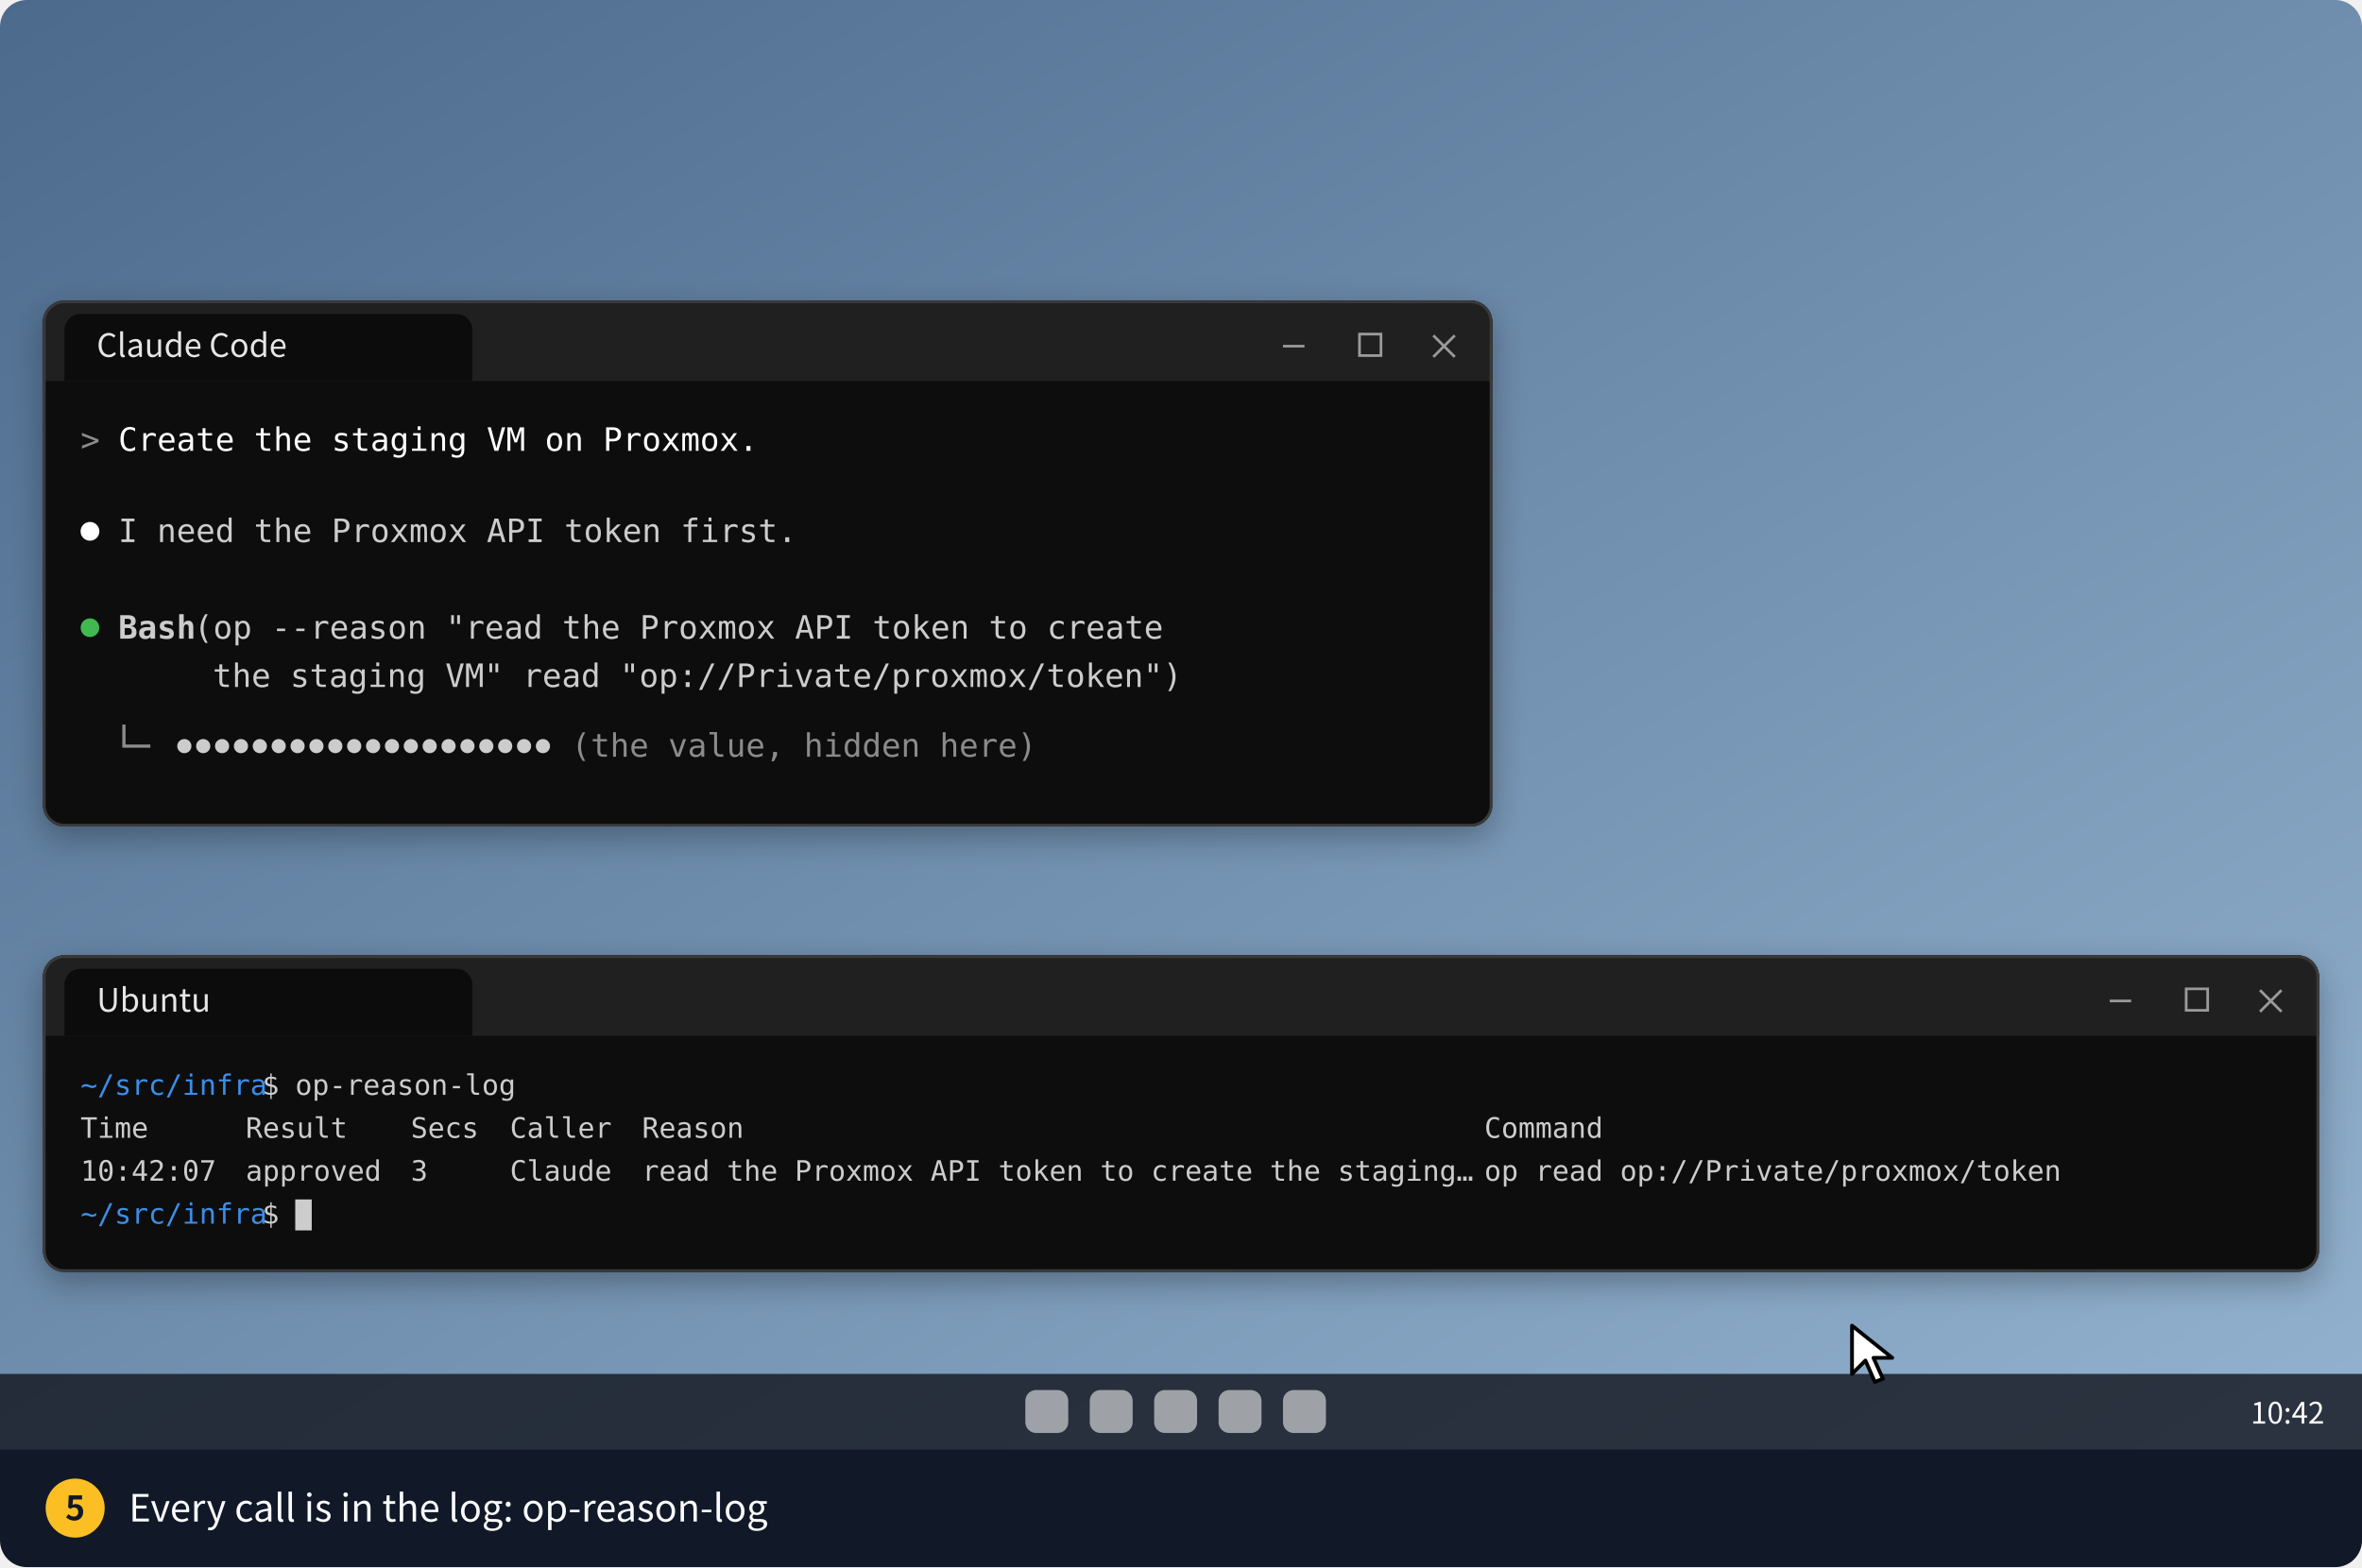
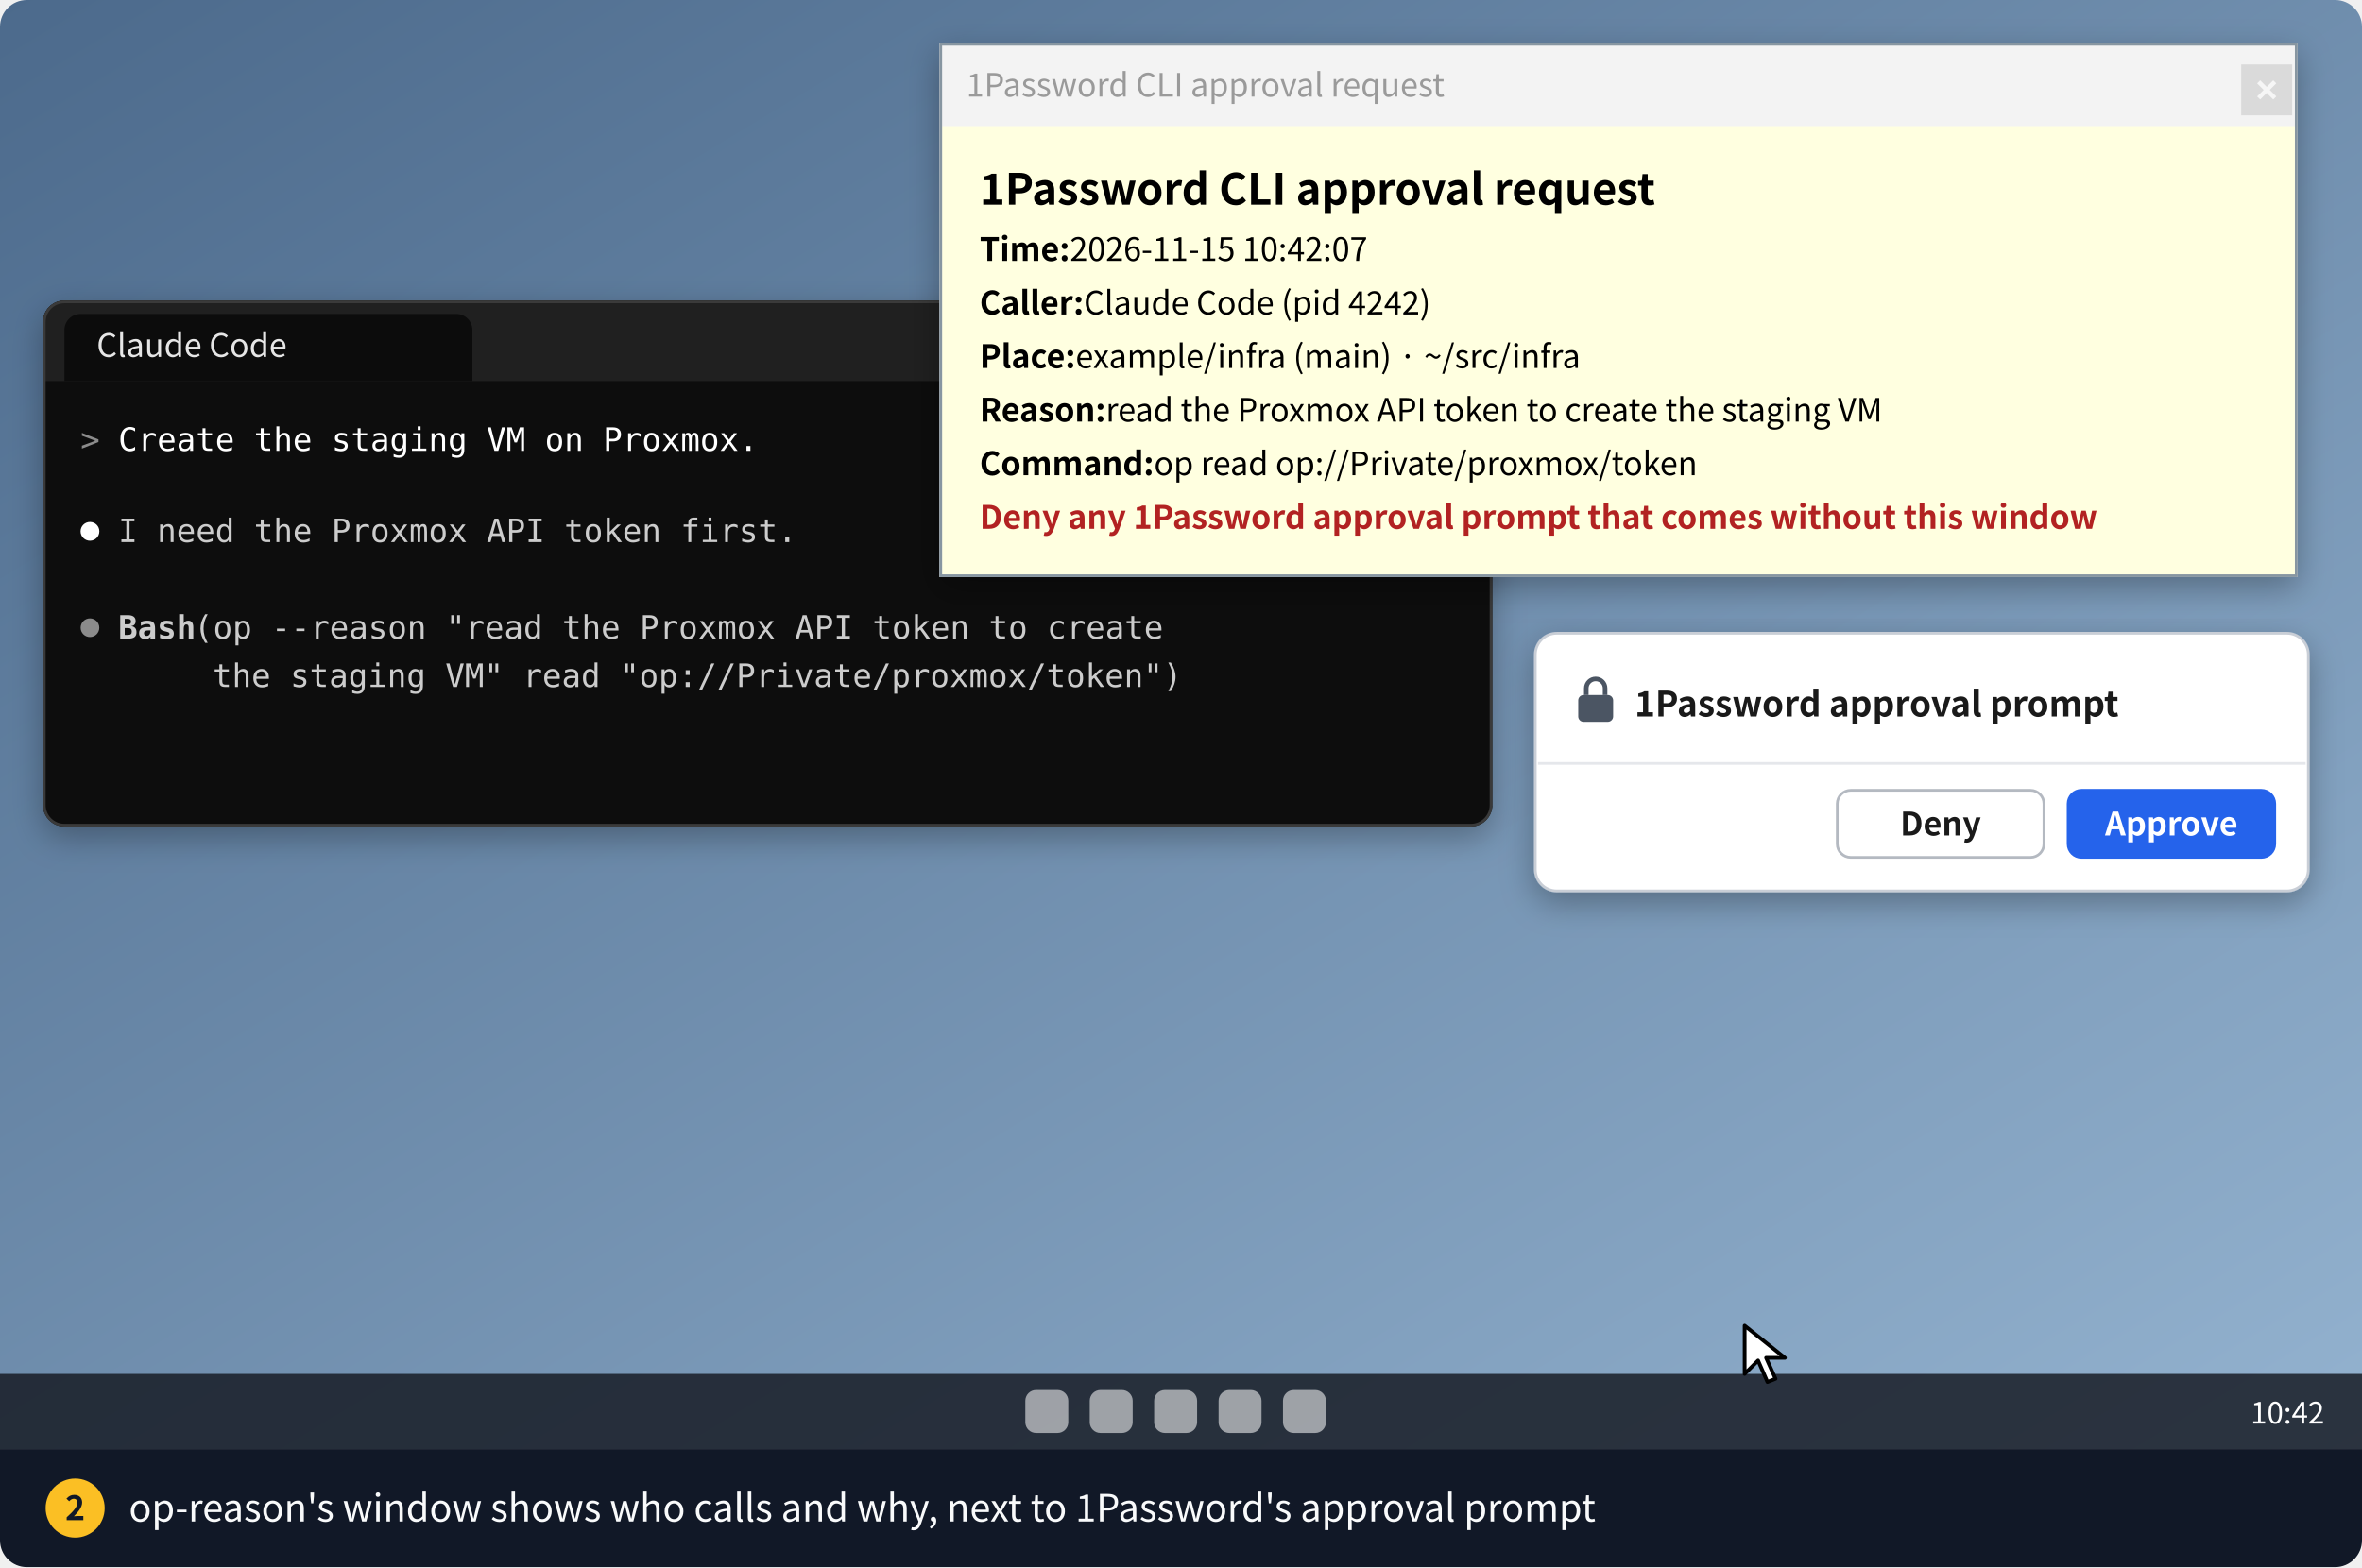
<svg xmlns="http://www.w3.org/2000/svg" width="880" height="584" viewBox="0 0 880 584" role="img" aria-labelledby="title desc">
  <style>
text{font-family:"Segoe UI", "Yu Gothic UI", Meiryo, "Hiragino Sans", "Hiragino Kaku Gothic ProN", "Noto Sans CJK JP", "Noto Sans JP", system-ui, sans-serif}
.m{font-family:"Cascadia Mono", Consolas, Menlo, "DejaVu Sans Mono", "Noto Sans Mono", "Noto Sans Mono CJK JP", "BIZ UDGothic", ui-monospace, monospace}
.b{font-weight:700}
.tb{transform-box:fill-box;transform-origin:50% 50%}
.blink{animation:blink 1s step-end infinite}@keyframes blink{50%{opacity:0}}
@keyframes k1{0%{opacity:0;animation-timing-function:step-end}5.93%{opacity:1;animation-timing-function:step-end}100%{opacity:1}}
.k1{opacity:1;animation:k1 13.5s infinite}
@keyframes k2{0%{fill:#8b8b8b;animation-timing-function:step-end}45.19%{fill:#3fb950;animation-timing-function:step-end}100%{fill:#3fb950}}
- .k2{fill:#3fb950;animation:k2 13.5s infinite}
+ .k2{fill:#8b8b8b;animation:k2 13.5s infinite}
@keyframes k3{0%{opacity:0;animation-timing-function:step-end}45.19%{opacity:1;animation-timing-function:step-end}100%{opacity:1}}
- .k3{opacity:1;animation:k3 13.5s infinite}
+ .k3{opacity:0;animation:k3 13.5s infinite}
@keyframes k4{0%{opacity:0;animation-timing-function:step-end}42.22%{opacity:.22;animation-timing-function:step-end}43.56%{opacity:0;animation-timing-function:step-end}100%{opacity:0}}
.k4{opacity:0;animation:k4 13.5s infinite}
@keyframes k5{0%{opacity:0;animation-timing-function:step-end}11.48%{opacity:0;animation-timing-function:ease-out}12.96%{opacity:1;animation-timing-function:step-end}43.33%{opacity:1;animation-timing-function:ease-out}44.81%{opacity:0;animation-timing-function:step-end}100%{opacity:0}}
- .k5{opacity:0;animation:k5 13.5s infinite}
+ .k5{opacity:1;animation:k5 13.5s infinite}
@keyframes k6{0%{opacity:0;animation-timing-function:step-end}17.04%{opacity:0;animation-timing-function:ease}18.89%{opacity:1;animation-timing-function:step-end}22.96%{opacity:1;animation-timing-function:ease}24.81%{opacity:0;animation-timing-function:step-end}100%{opacity:0}}
.k6{opacity:0;animation:k6 13.5s infinite}
@keyframes k7{0%{opacity:0;animation-timing-function:step-end}23.7%{opacity:0;animation-timing-function:ease}25.56%{opacity:1;animation-timing-function:step-end}33.33%{opacity:1;animation-timing-function:ease}35.19%{opacity:0;animation-timing-function:step-end}100%{opacity:0}}
.k7{opacity:0;animation:k7 13.5s infinite}
@keyframes k8{0%{opacity:0;transform:translateY(-8px);animation-timing-function:step-end}10.37%{opacity:0;transform:translateY(-8px);animation-timing-function:ease-out}12.59%{opacity:1;transform:translateY(0);animation-timing-function:step-end}55.56%{opacity:1;transform:translateY(0);animation-timing-function:ease-out}57.78%{opacity:0;transform:translateY(-8px);animation-timing-function:step-end}100%{opacity:0;transform:translateY(-8px)}}
- .k8{opacity:0;transform:translateY(-8px);animation:k8 13.5s infinite}
+ .k8{opacity:1;transform:translateY(0);animation:k8 13.5s infinite}
@keyframes k9{0%{opacity:0;animation-timing-function:step-end}65.93%{opacity:0;animation-timing-function:ease-out}68.15%{opacity:1;animation-timing-function:step-end}100%{opacity:1}}
- .k9{opacity:1;animation:k9 13.5s infinite}
+ .k9{opacity:0;animation:k9 13.5s infinite}
@keyframes k10{0%{opacity:0;animation-timing-function:step-end}65.93%{opacity:1;animation-timing-function:step-end}69.63%{opacity:0;animation-timing-function:step-end}100%{opacity:0}}
.k10{opacity:0;animation:k10 13.5s infinite}
@keyframes k11{0%{opacity:0;animation-timing-function:step-end}69.63%{opacity:1;animation-timing-function:step-end}100%{opacity:1}}
- .k11{opacity:1;animation:k11 13.5s infinite}
+ .k11{opacity:0;animation:k11 13.5s infinite}
@keyframes k12{0%{opacity:0;animation-timing-function:step-end}71.85%{opacity:0;animation-timing-function:ease}73.7%{opacity:1;animation-timing-function:step-end}85.93%{opacity:1;animation-timing-function:ease}87.78%{opacity:0;animation-timing-function:step-end}100%{opacity:0}}
.k12{opacity:0;animation:k12 13.5s infinite}
- @keyframes k13{0%{transform:translate(650px,494px);animation-timing-function:step-end}35.56%{transform:translate(650px,494px);animation-timing-function:cubic-bezier(.4,.1,.2,1)}41.48%{transform:translate(809px,307px);animation-timing-function:step-end}46.67%{transform:translate(809px,307px);animation-timing-function:cubic-bezier(.4,.1,.2,1)}52.59%{transform:translate(690px,494px);animation-timing-function:step-end}100%{transform:translate(690px,494px)}}
- .k13{transform:translate(690px,494px);animation:k13 13.5s infinite}
+ @keyframes k13{0%{transform:translate(0px,0px);animation-timing-function:step-end}35.56%{transform:translate(0px,0px);animation-timing-function:cubic-bezier(.4,.1,.2,1)}41.48%{transform:translate(159px,-187px);animation-timing-function:step-end}46.67%{transform:translate(159px,-187px);animation-timing-function:cubic-bezier(.4,.1,.2,1)}52.59%{transform:translate(40px,0px);animation-timing-function:step-end}100%{transform:translate(40px,0px)}}
+ .k13{transform:translate(0px,0px);animation:k13 13.5s infinite}
@keyframes k14{0%{opacity:0;transform:scale(.45);animation-timing-function:step-end}42.22%{opacity:.95;transform:scale(.45);animation-timing-function:ease-out}45.56%{opacity:0;transform:scale(2.6);animation-timing-function:step-end}100%{opacity:0;transform:scale(2.6)}}
- .k14{opacity:0;transform:scale(2.6);animation:k14 13.5s infinite}
+ .k14{opacity:0;transform:scale(.45);animation:k14 13.5s infinite}
@keyframes k15{0%{opacity:1;animation-timing-function:step-end}10.37%{opacity:1;animation-timing-function:ease-out}11.85%{opacity:0;animation-timing-function:step-end}100%{opacity:0}}
.k15{opacity:0;animation:k15 13.5s infinite}
@keyframes k16{0%{opacity:0;animation-timing-function:step-end}10.37%{opacity:0;animation-timing-function:ease-out}11.85%{opacity:1;animation-timing-function:step-end}35.56%{opacity:1;animation-timing-function:ease-out}37.04%{opacity:0;animation-timing-function:step-end}100%{opacity:0}}
- .k16{opacity:0;animation:k16 13.5s infinite}
+ .k16{opacity:1;animation:k16 13.5s infinite}
@keyframes k17{0%{opacity:0;animation-timing-function:step-end}35.56%{opacity:0;animation-timing-function:ease-out}37.04%{opacity:1;animation-timing-function:step-end}51.11%{opacity:1;animation-timing-function:ease-out}52.59%{opacity:0;animation-timing-function:step-end}100%{opacity:0}}
.k17{opacity:0;animation:k17 13.5s infinite}
@keyframes k18{0%{opacity:0;animation-timing-function:step-end}51.11%{opacity:0;animation-timing-function:ease-out}52.59%{opacity:1;animation-timing-function:step-end}63.7%{opacity:1;animation-timing-function:ease-out}65.19%{opacity:0;animation-timing-function:step-end}100%{opacity:0}}
.k18{opacity:0;animation:k18 13.5s infinite}
@keyframes k19{0%{opacity:0;animation-timing-function:step-end}63.7%{opacity:0;animation-timing-function:ease-out}65.19%{opacity:1;animation-timing-function:step-end}100%{opacity:1}}
- .k19{opacity:1;animation:k19 13.5s infinite}
+ .k19{opacity:0;animation:k19 13.5s infinite}
@media (prefers-reduced-motion:reduce){*{animation:none!important}}
</style>
  <defs>
    <linearGradient id="desk" x1="0" y1="0" x2="1" y2="1">
      <stop offset="0" stop-color="#4c6a8c" />
      <stop offset="1" stop-color="#93b2cf" />
    </linearGradient>
    <filter id="shadow" x="-10%" y="-10%" width="120%" height="140%">
      <feDropShadow dx="0" dy="4" stdDeviation="6" flood-color="#000" flood-opacity=".3" />
    </filter>
    <clipPath id="canvas">
      <rect width="880" height="584" rx="10" />
    </clipPath>
    <clipPath id="c1">
      <rect x="16" y="112" width="540" height="196" rx="8" />
    </clipPath>
    <clipPath id="c2">
      <rect x="17" y="142" width="538" height="165" />
    </clipPath>
    <clipPath id="c3">
      <rect x="351" y="47" width="504" height="167.05" />
    </clipPath>
    <clipPath id="c4">
      <rect x="16" y="356" width="848" height="118" rx="8" />
    </clipPath>
    <clipPath id="c5">
      <rect x="17" y="386" width="846" height="87" />
    </clipPath>
  </defs>
  <g clip-path="url(#canvas)">
    <rect x="0" y="0" width="880" height="540" fill="url(#desk)" />
    <rect y="512" width="880" height="28" fill="#141820" fill-opacity=".82" />
    <rect x="382" y="518" width="16" height="16" rx="4" fill="#fff" fill-opacity=".55" />
    <rect x="406" y="518" width="16" height="16" rx="4" fill="#fff" fill-opacity=".55" />
    <rect x="430" y="518" width="16" height="16" rx="4" fill="#fff" fill-opacity=".55" />
    <rect x="454" y="518" width="16" height="16" rx="4" fill="#fff" fill-opacity=".55" />
    <rect x="478" y="518" width="16" height="16" rx="4" fill="#fff" fill-opacity=".55" />
    <text x="866" y="530.5" font-size="11" fill="#ffffff" text-anchor="end">10:42</text>
    <rect x="16" y="112" width="540" height="196" rx="8" fill="#0c0c0c" filter="url(#shadow)" />
    <g clip-path="url(#c1)">
      <rect x="16" y="112" width="540" height="30" fill="#202020" />
      <path d="M24,142V123a6,6 0 0 1 6,-6H170a6,6 0 0 1 6,6V142Z" fill="#0c0c0c" />
      <text x="36" y="133" font-size="12" fill="#e6e6e6">Claude Code</text>
      <g stroke="#9a9a9a" stroke-width="1" fill="none">
        <line x1="478" y1="129" x2="486" y2="129" />
        <rect x="506.5" y="124.5" width="8" height="8" />
        <path d="M534,125l8,8M542,125l-8,8" />
      </g>
    </g>
    <rect x="16.5" y="112.5" width="539" height="195" rx="7.5" fill="none" stroke="#3a3a3a" />
    <g clip-path="url(#c2)">
      <text x="30" y="168" font-size="12" fill="#8b8b8b" class="m" textLength="7.03" lengthAdjust="spacing" xml:space="preserve">&gt;</text>
      <text x="44.06" y="168" font-size="12" fill="#ffffff" class="m" textLength="232.06" lengthAdjust="spacing" xml:space="preserve">Create the staging VM on Proxmox.</text>
      <circle cx="33.52" cy="198" r="3.5" fill="#ffffff" />
      <text x="44.06" y="202" font-size="12" fill="#cccccc" class="m" textLength="246.12" lengthAdjust="spacing" xml:space="preserve">I need the Proxmox API token first.</text>
      <g class="k1">
        <circle cx="33.52" cy="233.92" r="3.48" class="k2" />
        <text x="44.06" y="238" font-size="12" fill="#cccccc" class="m b" textLength="28.13" lengthAdjust="spacing" xml:space="preserve">Bash</text>
        <text x="72.19" y="238" font-size="12" fill="#cccccc" class="m" textLength="351.6" lengthAdjust="spacing" xml:space="preserve">(op --reason "read the Proxmox API token to create</text>
        <text x="79.22" y="256" font-size="12" fill="#cccccc" class="m" textLength="351.6" lengthAdjust="spacing" xml:space="preserve">the staging VM" read "op://Private/proxmox/token")</text>
      </g>
      <g class="k3">
        <path d="M46.17,270V278.04H56.02" fill="none" stroke="#8b8b8b" stroke-width="1.2" />
        <circle cx="68.68" cy="278.04" r="2.64" fill="#cccccc" />
        <circle cx="75.71" cy="278.04" r="2.64" fill="#cccccc" />
        <circle cx="82.74" cy="278.04" r="2.64" fill="#cccccc" />
        <circle cx="89.77" cy="278.04" r="2.64" fill="#cccccc" />
        <circle cx="96.8" cy="278.04" r="2.64" fill="#cccccc" />
        <circle cx="103.84" cy="278.04" r="2.64" fill="#cccccc" />
        <circle cx="110.87" cy="278.04" r="2.64" fill="#cccccc" />
        <circle cx="117.9" cy="278.04" r="2.64" fill="#cccccc" />
        <circle cx="124.93" cy="278.04" r="2.64" fill="#cccccc" />
        <circle cx="131.96" cy="278.04" r="2.64" fill="#cccccc" />
        <circle cx="139" cy="278.04" r="2.64" fill="#cccccc" />
        <circle cx="146.03" cy="278.04" r="2.64" fill="#cccccc" />
        <circle cx="153.06" cy="278.04" r="2.64" fill="#cccccc" />
        <circle cx="160.09" cy="278.04" r="2.64" fill="#cccccc" />
        <circle cx="167.12" cy="278.04" r="2.64" fill="#cccccc" />
        <circle cx="174.16" cy="278.04" r="2.64" fill="#cccccc" />
        <circle cx="181.19" cy="278.04" r="2.64" fill="#cccccc" />
        <circle cx="188.22" cy="278.04" r="2.64" fill="#cccccc" />
        <circle cx="195.25" cy="278.04" r="2.64" fill="#cccccc" />
        <circle cx="202.28" cy="278.04" r="2.64" fill="#cccccc" />
        <text x="212.83" y="282" font-size="12" fill="#8b8b8b" class="m" textLength="168.77" lengthAdjust="spacing" xml:space="preserve">(the value, hidden here)</text>
      </g>
    </g>
    <g class="k5">
      <rect x="572" y="236" width="288" height="96" rx="8" fill="#ffffff" stroke="#c9ced6" filter="url(#shadow)" />
      <path d="M591,259V256.5a3.5,3.5 0 0 1 7,0V259" fill="none" stroke="#4b5563" stroke-width="1.7" />
      <rect x="588" y="259" width="13" height="10" rx="2" fill="#4b5563" />
      <text x="609" y="267" font-size="13" fill="#1a1a1a" class="b">1Password approval prompt</text>
      <line x1="573" y1="284.5" x2="859" y2="284.5" stroke="#e5e7eb" />
      <rect x="684.5" y="294.5" width="77" height="25" rx="5" fill="#ffffff" stroke="#b4b9c1" />
      <text x="723" y="311.32" font-size="12" fill="#1a1a1a" class="b" text-anchor="middle">Deny</text>
      <rect x="770.5" y="294.5" width="77" height="25" rx="5" fill="#2563eb" stroke="#2563eb" />
      <text x="809" y="311.32" font-size="12" fill="#ffffff" class="b" text-anchor="middle">Approve</text>
      <rect x="770" y="294" width="78" height="26" rx="5" fill="#000" class="k4" />
    </g>
    <g class="k8">
      <rect x="350" y="16" width="506" height="199.05" fill="#f3f3f3" filter="url(#shadow)" />
      <rect x="351" y="47" width="504" height="167.05" fill="#ffffe0" />
      <text x="360" y="36" font-size="12" fill="#9a9a9a">1Password CLI approval request</text>
      <rect x="835" y="24" width="19" height="19" fill="#dadada" />
      <path d="M841.5,30.5l6,6M847.5,30.5l-6,6" stroke="#f6f6f6" stroke-width="1.6" />
      <rect x="350.5" y="16.5" width="505" height="198.05" fill="none" stroke="#8796a1" />
      <g clip-path="url(#c3)">
        <rect x="356" y="103.24" width="494" height="17.96" rx="3" fill="#fbbf24" fill-opacity=".45" class="k6" />
        <rect x="356" y="143.16" width="494" height="17.96" rx="3" fill="#fbbf24" fill-opacity=".45" class="k7" />
        <text x="365" y="76.27" font-size="16" fill="#000000" class="b">1Password CLI approval request</text>
        <text x="365" y="97.23" font-size="12" fill="#000000">
          <tspan class="b">Time: </tspan>2026-11-15 10:42:07</text>
        <text x="365" y="117.19" font-size="12" fill="#000000">
          <tspan class="b">Caller: </tspan>Claude Code (pid 4242)</text>
        <text x="365" y="137.15" font-size="12" fill="#000000">
          <tspan class="b">Place: </tspan>example/infra (main) · ~/src/infra</text>
        <text x="365" y="157.11" font-size="12" fill="#000000">
          <tspan class="b">Reason: </tspan>read the Proxmox API token to create the staging VM</text>
        <text x="365" y="177.07" font-size="12" fill="#000000">
          <tspan class="b">Command: </tspan>op read op://Private/proxmox/token</text>
        <text x="365" y="197.04" font-size="12" fill="#b22222" class="b">Deny any 1Password approval prompt that comes without this window</text>
      </g>
    </g>
    <g class="k9">
      <rect x="16" y="356" width="848" height="118" rx="8" fill="#0c0c0c" filter="url(#shadow)" />
      <g clip-path="url(#c4)">
        <rect x="16" y="356" width="848" height="30" fill="#202020" />
        <path d="M24,386V367a6,6 0 0 1 6,-6H170a6,6 0 0 1 6,6V386Z" fill="#0c0c0c" />
        <text x="36" y="377" font-size="12" fill="#e6e6e6">Ubuntu</text>
        <g stroke="#9a9a9a" stroke-width="1" fill="none">
          <line x1="786" y1="373" x2="794" y2="373" />
          <rect x="814.5" y="368.5" width="8" height="8" />
          <path d="M842,369l8,8M850,369l-8,8" />
        </g>
      </g>
      <rect x="16.5" y="356.5" width="847" height="117" rx="7.5" fill="none" stroke="#3a3a3a" />
      <g clip-path="url(#c5)">
        <text x="30" y="408" font-size="10.5" fill="#3b8eea" class="m" textLength="67.68" lengthAdjust="spacing" xml:space="preserve">~/src/infra</text>
        <text x="97.68" y="408" font-size="10.5" fill="#cccccc" class="m" textLength="6.15" lengthAdjust="spacing" xml:space="preserve">$</text>
        <text x="109.99" y="408" font-size="10.5" fill="#cccccc" class="m" textLength="79.99" lengthAdjust="spacing" xml:space="preserve">op-reason-log</text>
        <g class="k10">
          <rect class="blink" x="189.98" y="398.97" width="6.15" height="11.55" fill="#cccccc" />
        </g>
        <g class="k11">
          <rect x="26" y="429.29" width="740.21" height="14.91" rx="3" fill="#fbbf24" fill-opacity=".26" class="k12" />
          <text x="30" y="424" font-size="10.5" fill="#cccccc" class="m" textLength="24.61" lengthAdjust="spacing" xml:space="preserve">Time</text>
          <text x="91.53" y="424" font-size="10.5" fill="#cccccc" class="m" textLength="36.92" lengthAdjust="spacing" xml:space="preserve">Result</text>
          <text x="153.06" y="424" font-size="10.5" fill="#cccccc" class="m" textLength="24.61" lengthAdjust="spacing" xml:space="preserve">Secs</text>
          <text x="189.98" y="424" font-size="10.5" fill="#cccccc" class="m" textLength="36.92" lengthAdjust="spacing" xml:space="preserve">Caller</text>
          <text x="239.2" y="424" font-size="10.5" fill="#cccccc" class="m" textLength="36.92" lengthAdjust="spacing" xml:space="preserve">Reason</text>
          <text x="553" y="424" font-size="10.5" fill="#cccccc" class="m" textLength="43.07" lengthAdjust="spacing" xml:space="preserve">Command</text>
          <text x="30" y="440" font-size="10.5" fill="#cccccc" class="m" textLength="49.22" lengthAdjust="spacing" xml:space="preserve">10:42:07</text>
          <text x="91.53" y="440" font-size="10.5" fill="#cccccc" class="m" textLength="49.22" lengthAdjust="spacing" xml:space="preserve">approved</text>
          <text x="153.06" y="440" font-size="10.5" fill="#cccccc" class="m" textLength="6.15" lengthAdjust="spacing" xml:space="preserve">3</text>
          <text x="189.98" y="440" font-size="10.5" fill="#cccccc" class="m" textLength="36.92" lengthAdjust="spacing" xml:space="preserve">Claude</text>
          <text x="239.2" y="440" font-size="10.5" fill="#cccccc" class="m" textLength="301.5" lengthAdjust="spacing" xml:space="preserve">read the Proxmox API token to create the staging…</text>
          <text x="553" y="440" font-size="10.5" fill="#cccccc" class="m" textLength="209.2" lengthAdjust="spacing" xml:space="preserve">op read op://Private/proxmox/token</text>
          <text x="30" y="456" font-size="10.5" fill="#3b8eea" class="m" textLength="67.68" lengthAdjust="spacing" xml:space="preserve">~/src/infra</text>
          <text x="97.68" y="456" font-size="10.5" fill="#cccccc" class="m" textLength="6.15" lengthAdjust="spacing" xml:space="preserve">$</text>
          <rect class="blink" x="109.99" y="446.97" width="6.15" height="11.55" fill="#cccccc" />
        </g>
      </g>
    </g>
-     <g class="k13">
-       <path d="M0,0V18L5,13L8.5,21L11.5,19.8L8,12H15Z" fill="#fff" stroke="#000" stroke-width="1.4" stroke-linejoin="round" />
+     <g transform="translate(650,494)">
+       <g class="k13">
+         <path d="M0,0V18L5,13L8.5,21L11.5,19.8L8,12H15Z" fill="#fff" stroke="#000" stroke-width="1.4" stroke-linejoin="round" />
+       </g>
    </g>
    <circle cx="809" cy="307" r="9" fill="none" stroke="#2563eb" stroke-width="2.5" class="tb k14" />
    <rect y="540" width="880" height="44" fill="#111827" />
    <g class="k15">
      <circle cx="28" cy="562" r="11" fill="#fbbf24" />
      <text x="28" y="566.5" font-size="12.5" fill="#111827" class="b" text-anchor="middle">1</text>
      <text x="48" y="567" font-size="14" fill="#f9fafb">Claude Code calls op with a reason</text>
    </g>
    <g class="k16">
      <circle cx="28" cy="562" r="11" fill="#fbbf24" />
      <text x="28" y="566.5" font-size="12.5" fill="#111827" class="b" text-anchor="middle">2</text>
      <text x="48" y="567" font-size="14" fill="#f9fafb">op-reason's window shows who calls and why, next to 1Password's approval prompt</text>
    </g>
    <g class="k17">
      <circle cx="28" cy="562" r="11" fill="#fbbf24" />
      <text x="28" y="566.5" font-size="12.5" fill="#111827" class="b" text-anchor="middle">3</text>
      <text x="48" y="567" font-size="14" fill="#f9fafb">You approve, and op prints the value</text>
    </g>
    <g class="k18">
      <circle cx="28" cy="562" r="11" fill="#fbbf24" />
      <text x="28" y="566.5" font-size="12.5" fill="#111827" class="b" text-anchor="middle">4</text>
      <text x="48" y="567" font-size="14" fill="#f9fafb">op-reason signs out, and its window closes</text>
    </g>
    <g class="k19">
      <circle cx="28" cy="562" r="11" fill="#fbbf24" />
      <text x="28" y="566.5" font-size="12.5" fill="#111827" class="b" text-anchor="middle">5</text>
      <text x="48" y="567" font-size="14" fill="#f9fafb">Every call is in the log: op-reason-log</text>
    </g>
  </g>
</svg>
